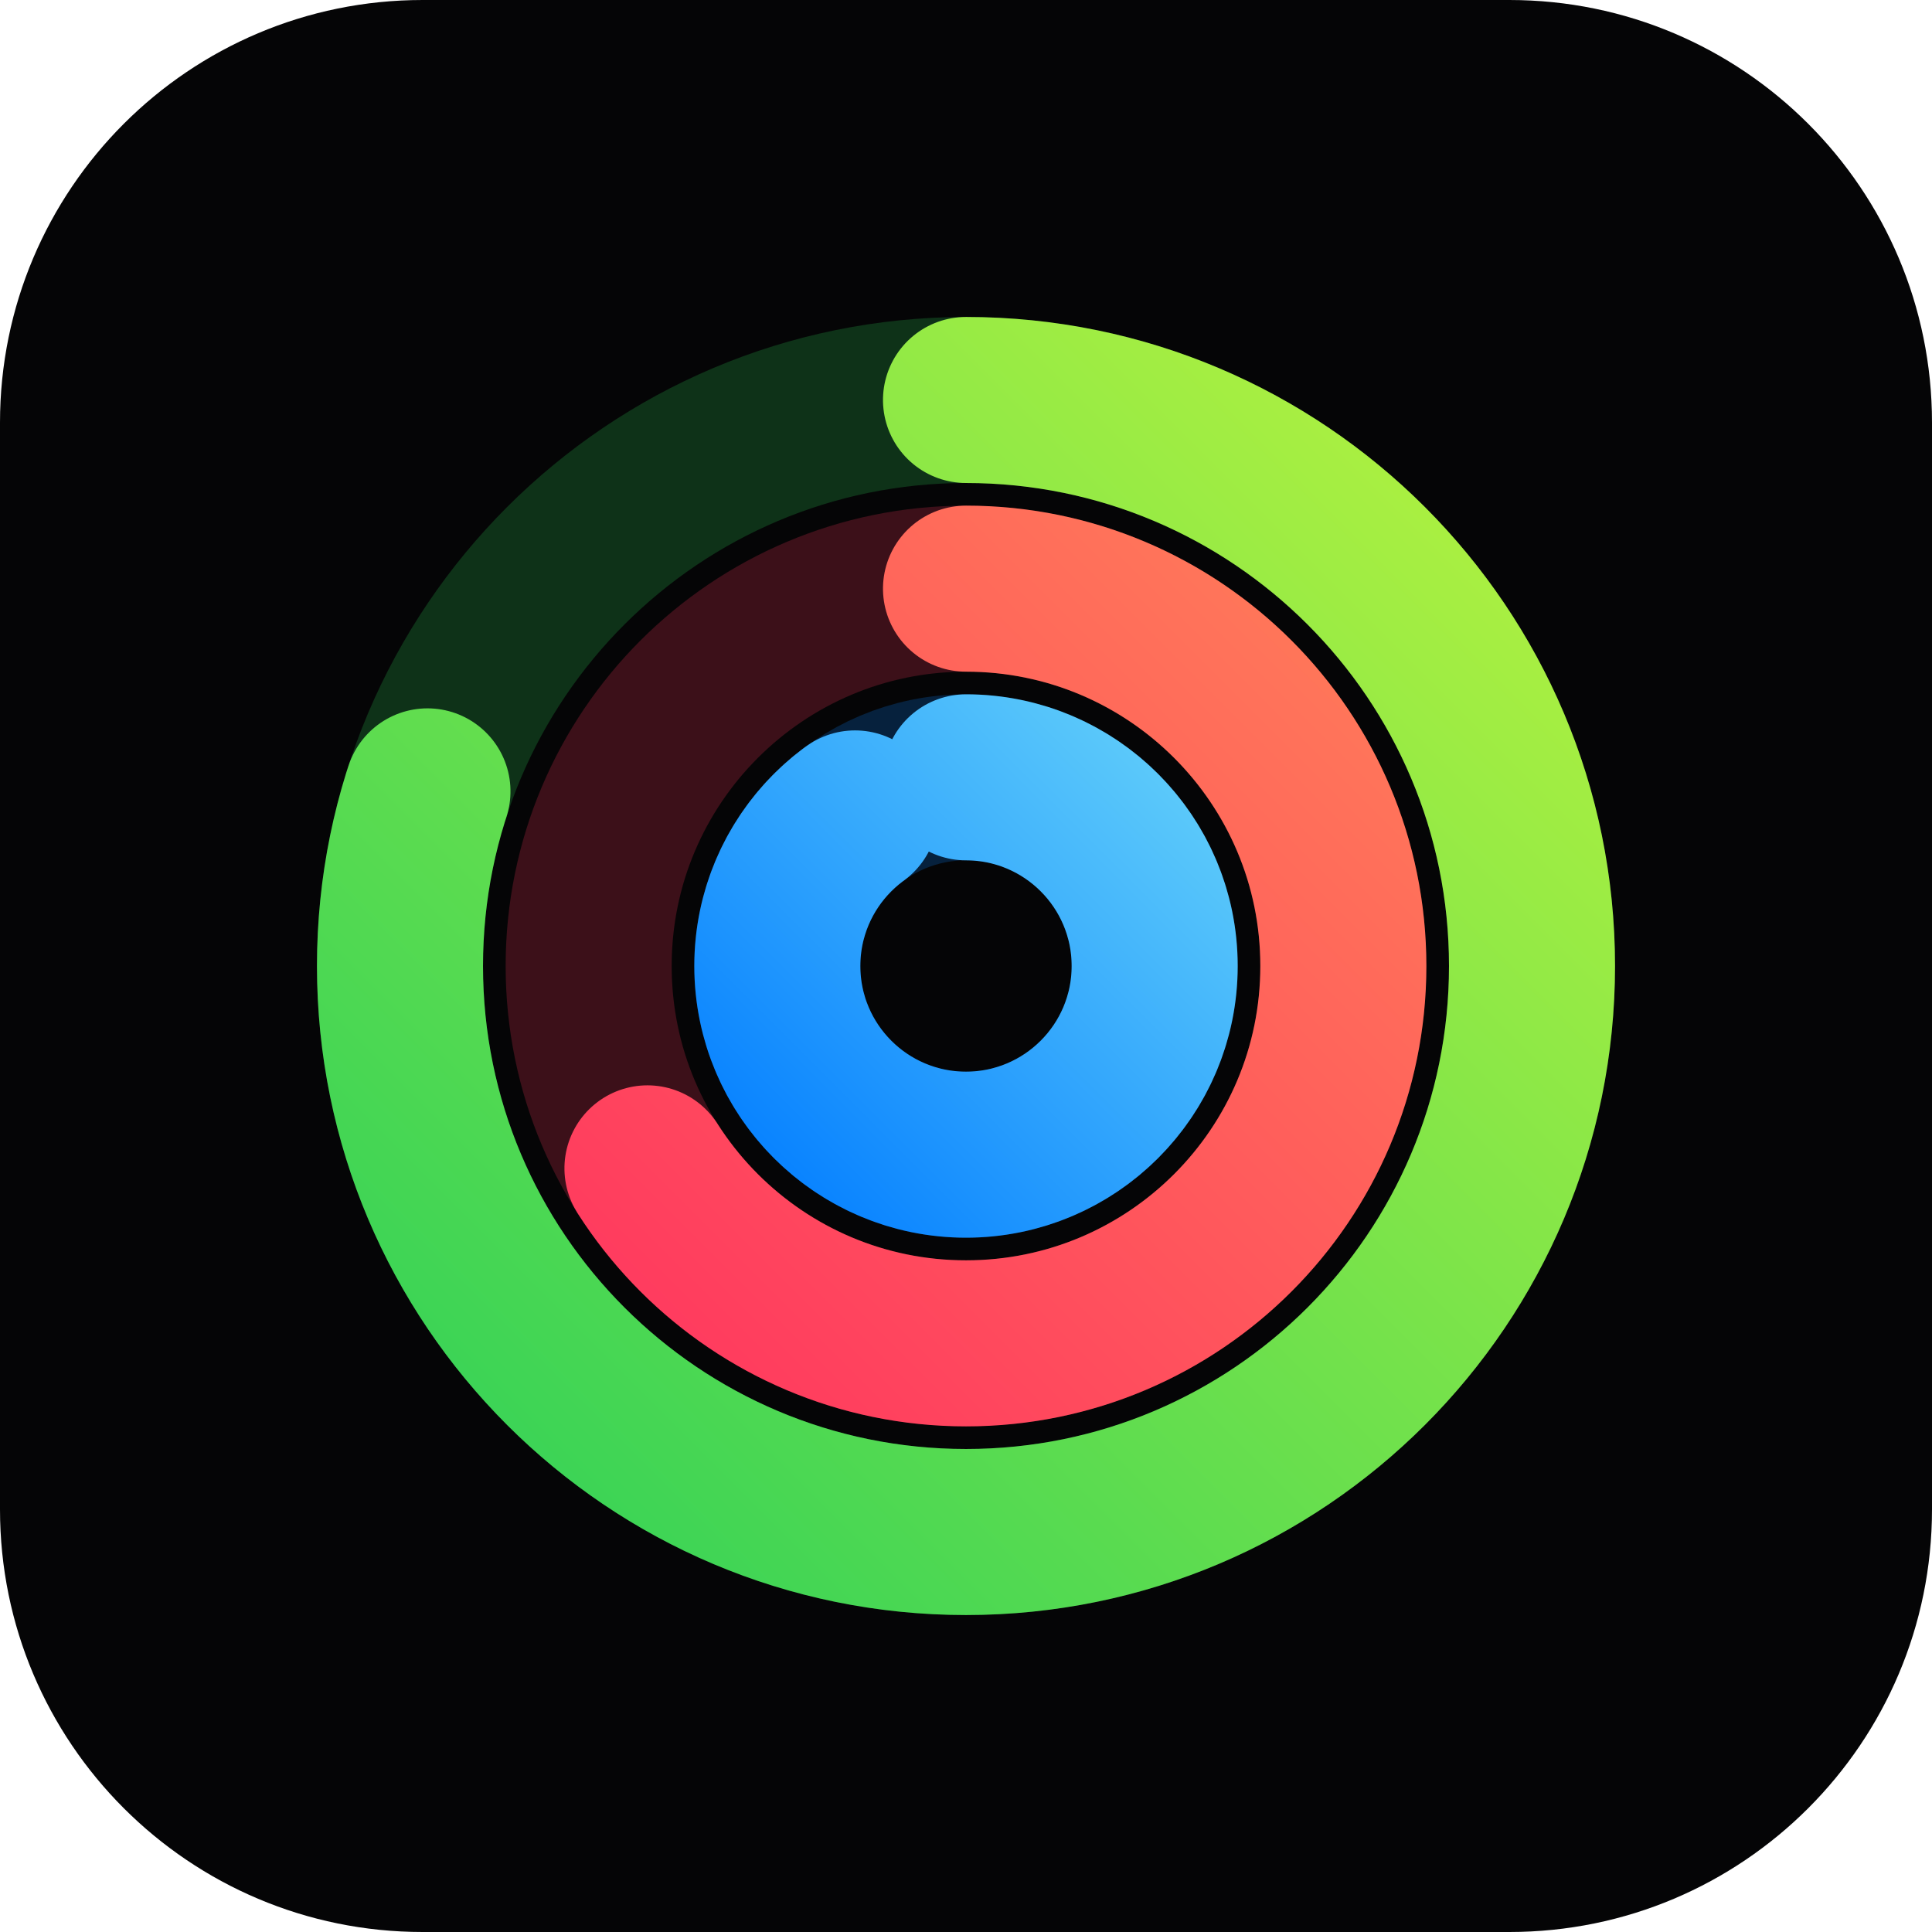
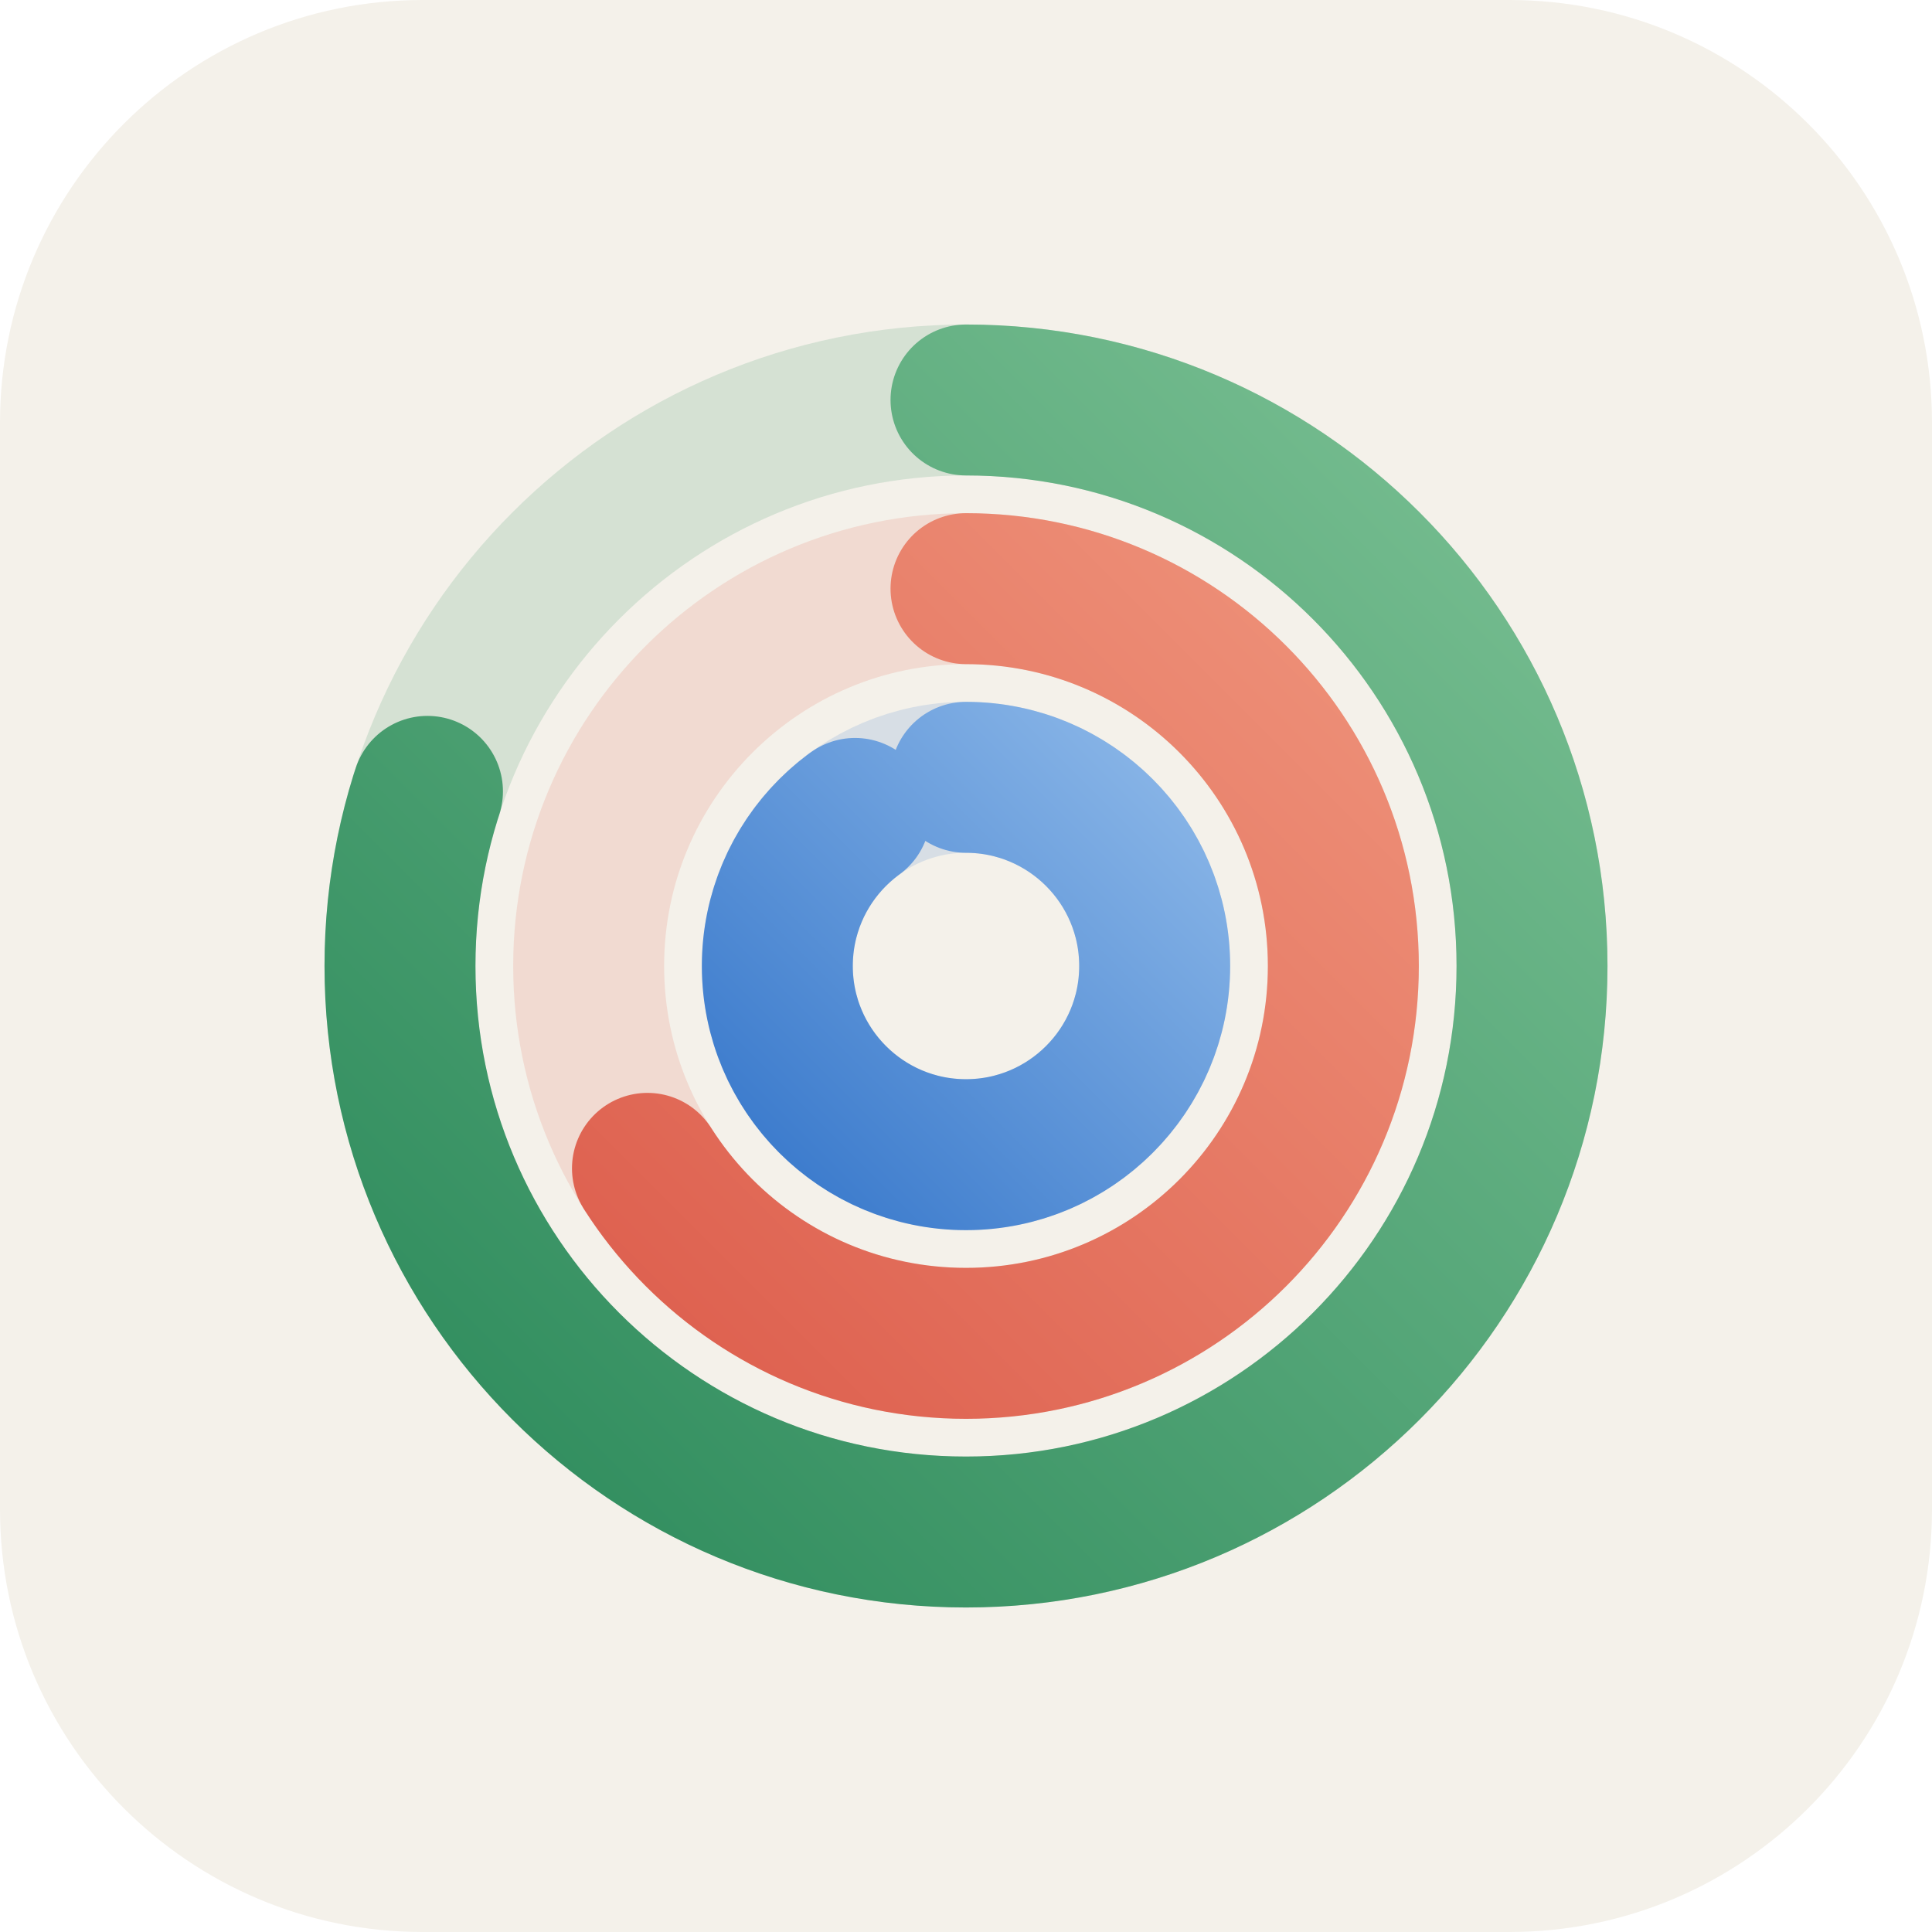
<svg xmlns="http://www.w3.org/2000/svg" viewBox="0 0 512 512">
  <defs>
    <linearGradient id="g1" x1="0" y1="0" x2="1" y2="1">
-       <stop offset="0" stop-color="#30d158" />
-       <stop offset="1" stop-color="#b5f23f" />
+       <stop offset="0" stop-color="#2c8a5b" />
+       <stop offset="1" stop-color="#79bf92" />
    </linearGradient>
    <linearGradient id="g2" x1="0" y1="0" x2="1" y2="1">
-       <stop offset="0" stop-color="#ff375f" />
-       <stop offset="1" stop-color="#ff7a59" />
+       <stop offset="0" stop-color="#dd5e4d" />
+       <stop offset="1" stop-color="#ee9179" />
    </linearGradient>
    <linearGradient id="g3" x1="0" y1="0" x2="1" y2="1">
-       <stop offset="0" stop-color="#0a84ff" />
-       <stop offset="1" stop-color="#5ac8fa" />
+       <stop offset="0" stop-color="#3d7ccd" />
+       <stop offset="1" stop-color="#86b3e6" />
    </linearGradient>
  </defs>
-   <rect width="512" height="512" rx="112" fill="#050506" />
-   <circle cx="256" cy="256" r="150" fill="none" stroke="#30d158" stroke-opacity="0.22" stroke-width="44" />
-   <circle cx="256" cy="256" r="150" fill="none" stroke="url(#g1)" stroke-width="44" stroke-linecap="round" stroke-dasharray="753.98 942.48" transform="rotate(-90 256 256)" />
-   <circle cx="256" cy="256" r="100" fill="none" stroke="#ff375f" stroke-opacity="0.22" stroke-width="44" />
-   <circle cx="256" cy="256" r="100" fill="none" stroke="url(#g2)" stroke-width="44" stroke-linecap="round" stroke-dasharray="414.69 628.32" transform="rotate(-90 256 256)" />
-   <circle cx="256" cy="256" r="50" fill="none" stroke="#0a84ff" stroke-opacity="0.22" stroke-width="44" />
-   <circle cx="256" cy="256" r="50" fill="none" stroke="url(#g3)" stroke-width="44" stroke-linecap="round" stroke-dasharray="282.74 314.16" transform="rotate(-90 256 256)" />
+   <rect width="512" height="512" rx="112" fill="#f4f1ea" />
+   <circle cx="256" cy="256" r="150" fill="none" stroke="#2c8a5b" stroke-opacity="0.16" stroke-width="40" />
+   <circle cx="256" cy="256" r="150" fill="none" stroke="url(#g1)" stroke-width="40" stroke-linecap="round" stroke-dasharray="753.98 942.48" transform="rotate(-90 256 256)" />
+   <circle cx="256" cy="256" r="100" fill="none" stroke="#dd5e4d" stroke-opacity="0.16" stroke-width="40" />
+   <circle cx="256" cy="256" r="100" fill="none" stroke="url(#g2)" stroke-width="40" stroke-linecap="round" stroke-dasharray="414.69 628.32" transform="rotate(-90 256 256)" />
+   <circle cx="256" cy="256" r="50" fill="none" stroke="#3d7ccd" stroke-opacity="0.16" stroke-width="40" />
+   <circle cx="256" cy="256" r="50" fill="none" stroke="url(#g3)" stroke-width="40" stroke-linecap="round" stroke-dasharray="282.74 314.16" transform="rotate(-90 256 256)" />
</svg>
